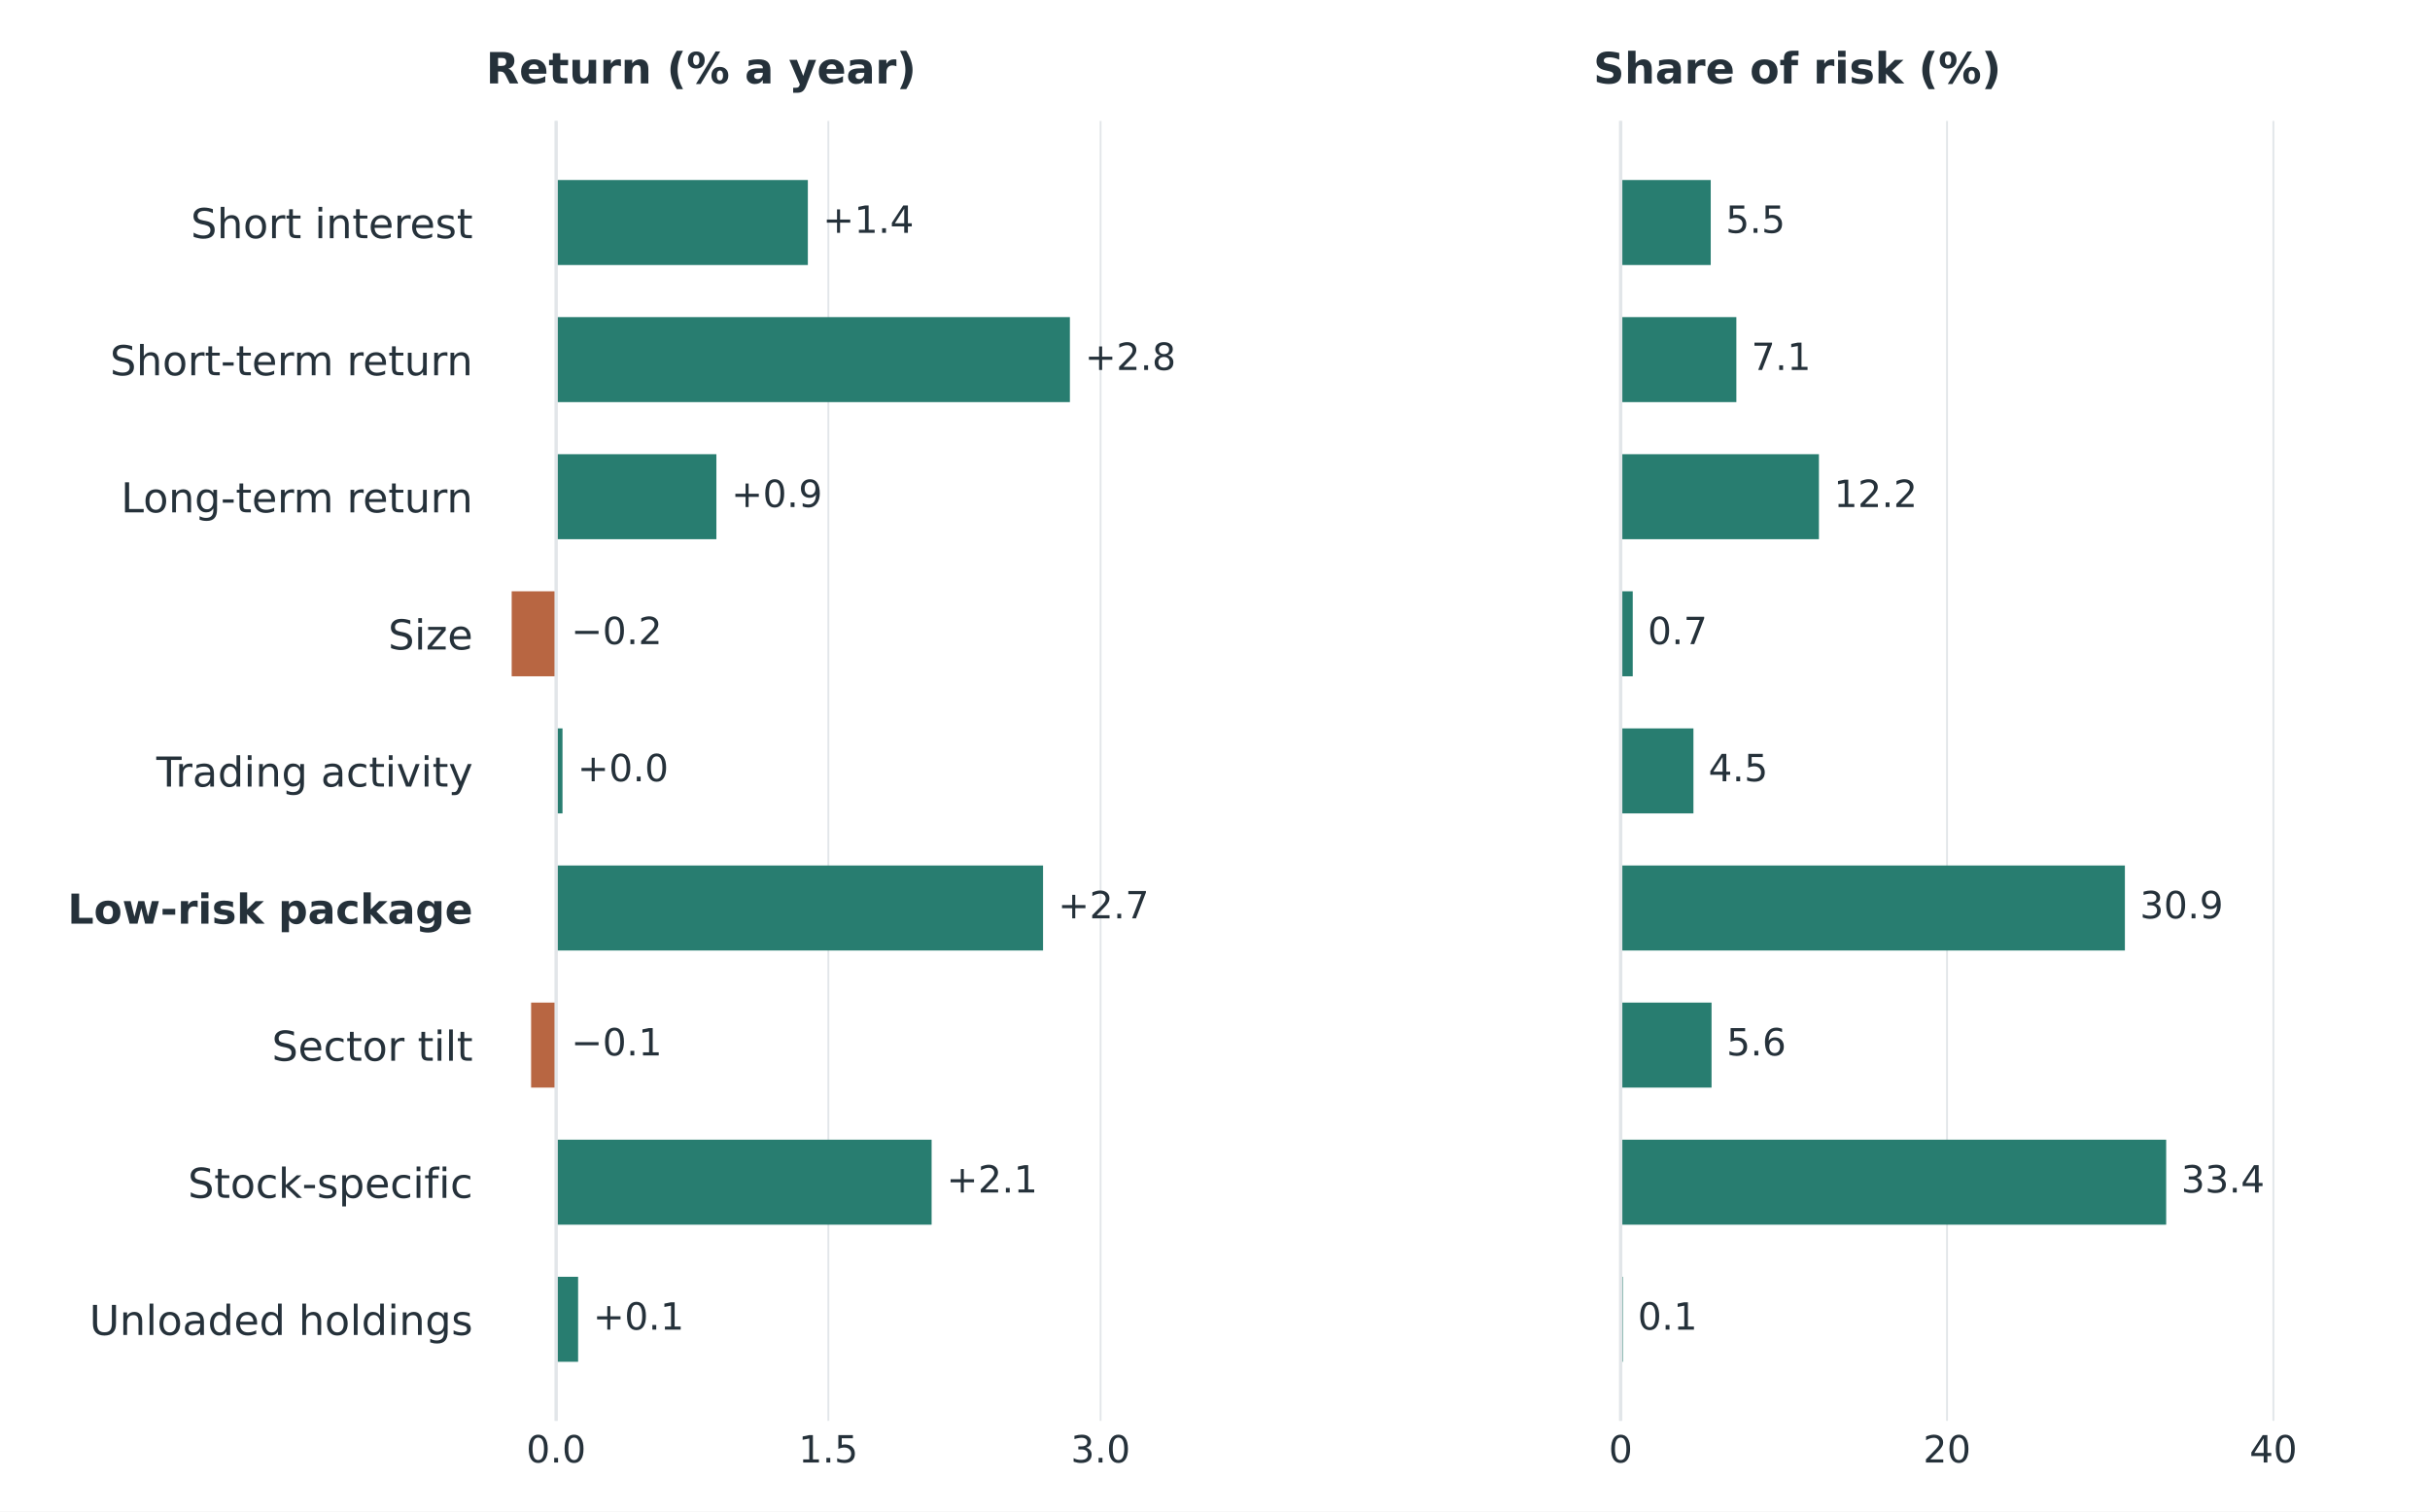
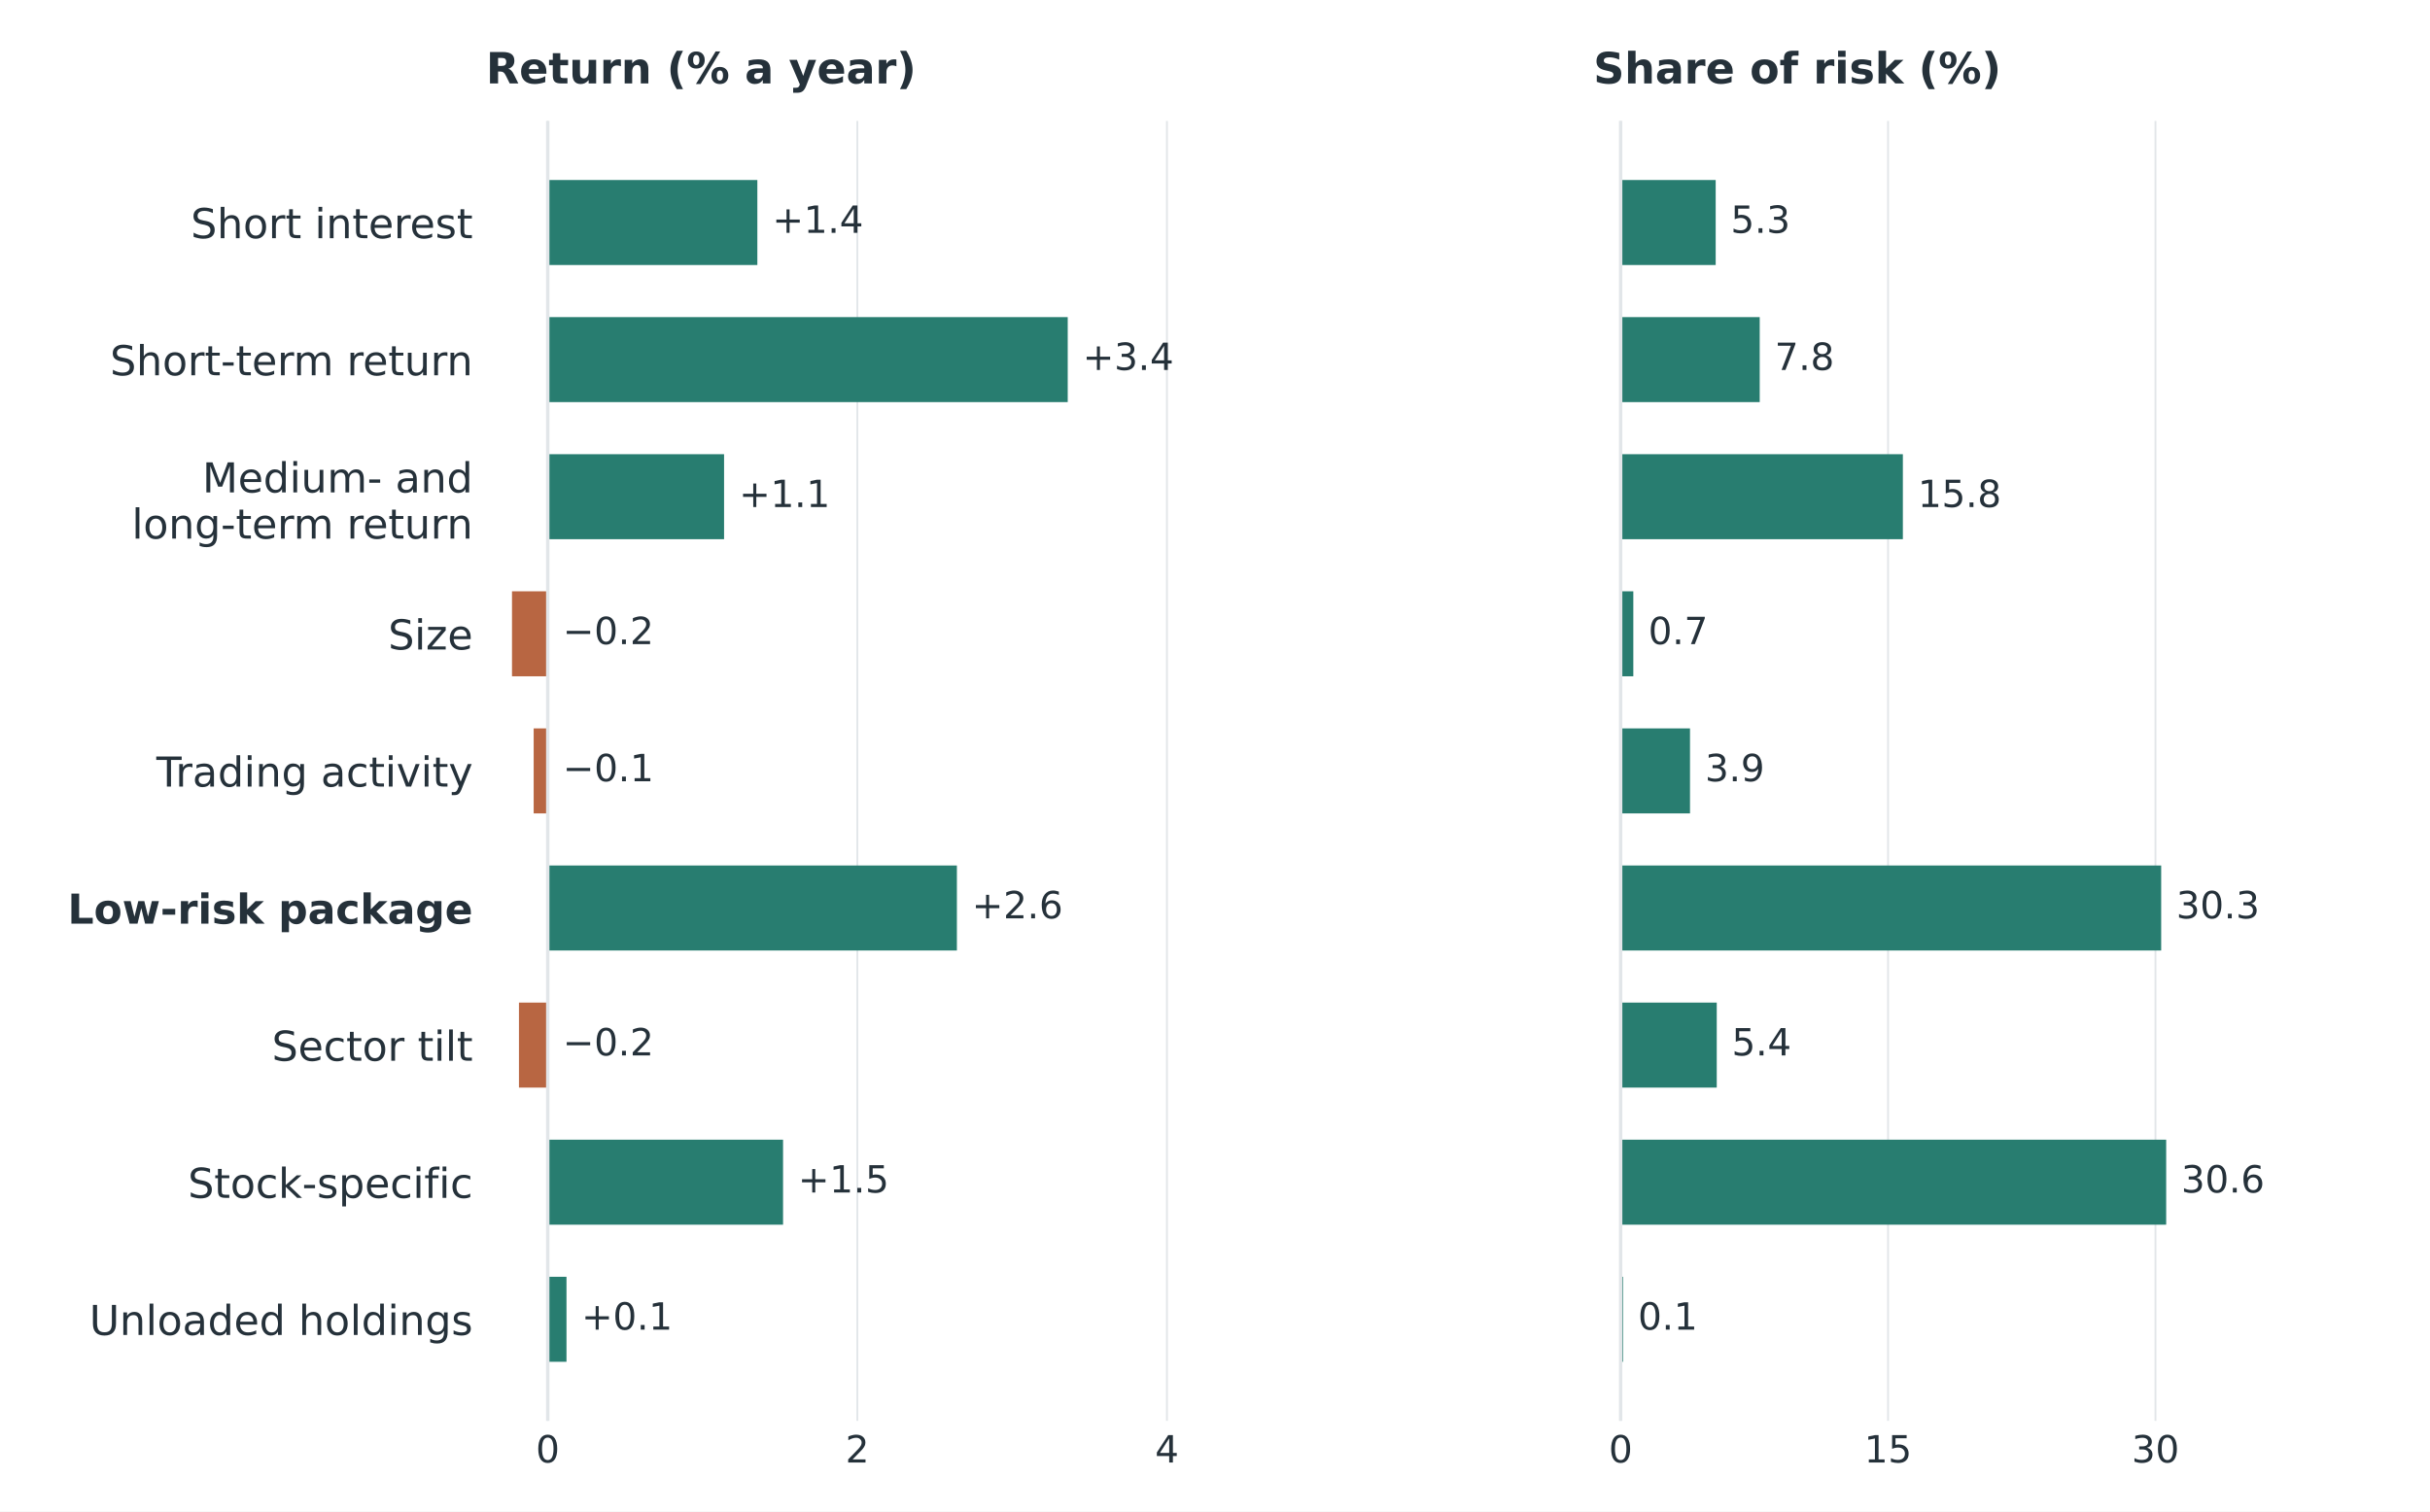
<svg xmlns="http://www.w3.org/2000/svg" width="648pt" height="403.2pt" viewBox="0 0 648 403.2" version="1.1">
  <defs>
    <style type="text/css">*{stroke-linejoin: round; stroke-linecap: butt}</style>
  </defs>
  <g id="figure_1">
    <g id="patch_1">
      <path d="M 0 403.2 L 648 403.2 L 648 0 L 0 0 z " style="fill: #ffffff" />
    </g>
    <g id="axes_1">
      <g id="patch_2">
        <path d="M 129.6 379.008 L 333.257 379.008 L 333.257 32.256 L 129.6 32.256 z " style="fill: #ffffff" />
      </g>
      <g id="matplotlib.axis_1">
        <g id="xtick_1">
          <g id="line2d_1">
-             <path d="M 148.306 379.008 L 148.306 32.256 " clip-path="url(#p1040b1a7fe)" style="fill: none; stroke: #e2e6e9; stroke-width: 0.5; stroke-linecap: square" />
+             <path d="M 146.069 379.008 L 146.069 32.256 " clip-path="url(#p1040b1a7fe)" style="fill: none; stroke: #e2e6e9; stroke-width: 0.5; stroke-linecap: square" />
          </g>
          <g id="line2d_2" />
          <g id="text_1">
-             <text style="font-size: 10px; font-family: 'DejaVu Sans', 'Arial', sans-serif; text-anchor: middle; fill: #25313a" x="148.306" y="390.106" transform="rotate(-0 148.3063 390.1064)">0.0</text>
+             <text style="font-size: 10px; font-family: 'DejaVu Sans', 'Arial', sans-serif; text-anchor: middle; fill: #25313a" x="146.069" y="390.106" transform="rotate(-0 146.0685 390.1064)">0</text>
          </g>
        </g>
        <g id="xtick_2">
          <g id="line2d_3">
-             <path d="M 220.896 379.008 L 220.896 32.256 " clip-path="url(#p1040b1a7fe)" style="fill: none; stroke: #e2e6e9; stroke-width: 0.5; stroke-linecap: square" />
+             <path d="M 228.628 379.008 L 228.628 32.256 " clip-path="url(#p1040b1a7fe)" style="fill: none; stroke: #e2e6e9; stroke-width: 0.5; stroke-linecap: square" />
          </g>
          <g id="line2d_4" />
          <g id="text_2">
-             <text style="font-size: 10px; font-family: 'DejaVu Sans', 'Arial', sans-serif; text-anchor: middle; fill: #25313a" x="220.896" y="390.106" transform="rotate(-0 220.8958 390.1064)">1.5</text>
+             <text style="font-size: 10px; font-family: 'DejaVu Sans', 'Arial', sans-serif; text-anchor: middle; fill: #25313a" x="228.628" y="390.106" transform="rotate(-0 228.6277 390.1064)">2</text>
          </g>
        </g>
        <g id="xtick_3">
          <g id="line2d_5">
-             <path d="M 293.485 379.008 L 293.485 32.256 " clip-path="url(#p1040b1a7fe)" style="fill: none; stroke: #e2e6e9; stroke-width: 0.5; stroke-linecap: square" />
+             <path d="M 311.187 379.008 L 311.187 32.256 " clip-path="url(#p1040b1a7fe)" style="fill: none; stroke: #e2e6e9; stroke-width: 0.5; stroke-linecap: square" />
          </g>
          <g id="line2d_6" />
          <g id="text_3">
-             <text style="font-size: 10px; font-family: 'DejaVu Sans', 'Arial', sans-serif; text-anchor: middle; fill: #25313a" x="293.485" y="390.106" transform="rotate(-0 293.4853 390.1064)">3.0</text>
+             <text style="font-size: 10px; font-family: 'DejaVu Sans', 'Arial', sans-serif; text-anchor: middle; fill: #25313a" x="311.187" y="390.106" transform="rotate(-0 311.187 390.1064)">4</text>
          </g>
        </g>
      </g>
      <g id="matplotlib.axis_2">
        <g id="ytick_1">
          <g id="line2d_7" />
          <g id="text_4">
            <text style="font-size: 11px; font-family: 'DejaVu Sans', 'Arial', sans-serif; text-anchor: end; fill: #25313a" x="126.1" y="63.533" transform="rotate(-0 126.1 63.53314)">Short interest</text>
          </g>
        </g>
        <g id="ytick_2">
          <g id="line2d_8" />
          <g id="text_5">
            <text style="font-size: 11px; font-family: 'DejaVu Sans', 'Arial', sans-serif; text-anchor: end; fill: #25313a" x="126.1" y="100.103" transform="rotate(-0 126.1 100.1026)">Short-term return</text>
          </g>
        </g>
        <g id="ytick_3">
          <g id="line2d_9" />
          <g id="text_6">
-             <text style="font-size: 11px; font-family: 'DejaVu Sans', 'Arial', sans-serif; text-anchor: end; fill: #25313a" x="126.1" y="136.672" transform="rotate(-0 126.1 136.6721)">Long-term return</text>
+             <text style="font-size: 11px; font-family: 'DejaVu Sans', 'Arial', sans-serif; fill: #25313a" transform="translate(53.95547 131.3492)">Medium- and</text>
+             <text style="font-size: 11px; font-family: 'DejaVu Sans', 'Arial', sans-serif; fill: #25313a" transform="translate(35.14203 143.6668)">long-term return</text>
          </g>
        </g>
        <g id="ytick_4">
          <g id="line2d_10" />
          <g id="text_7">
            <text style="font-size: 11px; font-family: 'DejaVu Sans', 'Arial', sans-serif; text-anchor: end; fill: #25313a" x="126.1" y="173.242" transform="rotate(-0 126.1 173.2416)">Size</text>
          </g>
        </g>
        <g id="ytick_5">
          <g id="line2d_11" />
          <g id="text_8">
            <text style="font-size: 11px; font-family: 'DejaVu Sans', 'Arial', sans-serif; text-anchor: end; fill: #25313a" x="126.1" y="209.811" transform="rotate(-0 126.1 209.8111)">Trading activity</text>
          </g>
        </g>
        <g id="ytick_6">
          <g id="line2d_12" />
          <g id="text_9">
            <text style="font-weight: 700; font-size: 11px; font-family: 'DejaVu Sans', 'Arial', sans-serif; text-anchor: end; fill: #25313a" x="126.1" y="246.381" transform="rotate(-0 126.1 246.3806)">Low-risk package</text>
          </g>
        </g>
        <g id="ytick_7">
          <g id="line2d_13" />
          <g id="text_10">
            <text style="font-size: 11px; font-family: 'DejaVu Sans', 'Arial', sans-serif; text-anchor: end; fill: #25313a" x="126.1" y="282.95" transform="rotate(-0 126.1 282.9501)">Sector tilt</text>
          </g>
        </g>
        <g id="ytick_8">
          <g id="line2d_14" />
          <g id="text_11">
            <text style="font-size: 11px; font-family: 'DejaVu Sans', 'Arial', sans-serif; text-anchor: end; fill: #25313a" x="126.1" y="319.52" transform="rotate(-0 126.1 319.5196)">Stock-specific</text>
          </g>
        </g>
        <g id="ytick_9">
          <g id="line2d_15" />
          <g id="text_12">
            <text style="font-size: 11px; font-family: 'DejaVu Sans', 'Arial', sans-serif; text-anchor: end; fill: #25313a" x="126.1" y="356.089" transform="rotate(-0 126.1 356.0891)">Unloaded holdings</text>
          </g>
        </g>
      </g>
      <g id="patch_3">
-         <path d="M 148.306 48.017 L 215.427 48.017 L 215.427 70.691 L 148.306 70.691 z " clip-path="url(#p1040b1a7fe)" style="fill: #287d70" />
+         <path d="M 146.069 48.017 L 201.961 48.017 L 201.961 70.691 L 146.069 70.691 z " clip-path="url(#p1040b1a7fe)" style="fill: #287d70" />
      </g>
      <g id="patch_4">
-         <path d="M 148.306 84.587 L 285.307 84.587 L 285.307 107.26 L 148.306 107.26 z " clip-path="url(#p1040b1a7fe)" style="fill: #287d70" />
+         <path d="M 146.069 84.587 L 284.727 84.587 L 284.727 107.26 L 146.069 107.26 z " clip-path="url(#p1040b1a7fe)" style="fill: #287d70" />
      </g>
      <g id="patch_5">
-         <path d="M 148.306 121.156 L 191.037 121.156 L 191.037 143.83 L 148.306 143.83 z " clip-path="url(#p1040b1a7fe)" style="fill: #287d70" />
+         <path d="M 146.069 121.156 L 193.086 121.156 L 193.086 143.83 L 146.069 143.83 z " clip-path="url(#p1040b1a7fe)" style="fill: #287d70" />
      </g>
      <g id="patch_6">
-         <path d="M 148.306 157.726 L 136.45 157.726 L 136.45 180.399 L 148.306 180.399 z " clip-path="url(#p1040b1a7fe)" style="fill: #b86642" />
+         <path d="M 146.069 157.726 L 136.533 157.726 L 136.533 180.399 L 146.069 180.399 z " clip-path="url(#p1040b1a7fe)" style="fill: #b86642" />
      </g>
      <g id="patch_7">
-         <path d="M 148.306 194.295 L 150 194.295 L 150 216.969 L 148.306 216.969 z " clip-path="url(#p1040b1a7fe)" style="fill: #287d70" />
+         <path d="M 146.069 194.295 L 142.312 194.295 L 142.312 216.969 L 146.069 216.969 z " clip-path="url(#p1040b1a7fe)" style="fill: #b86642" />
      </g>
      <g id="patch_8">
-         <path d="M 148.306 230.865 L 278.145 230.865 L 278.145 253.538 L 148.306 253.538 z " clip-path="url(#p1040b1a7fe)" style="fill: #287d70" />
+         <path d="M 146.069 230.865 L 255.171 230.865 L 255.171 253.538 L 146.069 253.538 z " clip-path="url(#p1040b1a7fe)" style="fill: #287d70" />
      </g>
      <g id="patch_9">
-         <path d="M 148.306 267.434 L 141.628 267.434 L 141.628 290.108 L 148.306 290.108 z " clip-path="url(#p1040b1a7fe)" style="fill: #b86642" />
+         <path d="M 146.069 267.434 L 138.39 267.434 L 138.39 290.108 L 146.069 290.108 z " clip-path="url(#p1040b1a7fe)" style="fill: #b86642" />
      </g>
      <g id="patch_10">
-         <path d="M 148.306 304.004 L 248.431 304.004 L 248.431 326.677 L 148.306 326.677 z " clip-path="url(#p1040b1a7fe)" style="fill: #287d70" />
+         <path d="M 146.069 304.004 L 208.814 304.004 L 208.814 326.677 L 146.069 326.677 z " clip-path="url(#p1040b1a7fe)" style="fill: #287d70" />
      </g>
      <g id="patch_11">
-         <path d="M 148.306 340.573 L 154.162 340.573 L 154.162 363.247 L 148.306 363.247 z " clip-path="url(#p1040b1a7fe)" style="fill: #287d70" />
+         <path d="M 146.069 340.573 L 151.063 340.573 L 151.063 363.247 L 146.069 363.247 z " clip-path="url(#p1040b1a7fe)" style="fill: #287d70" />
      </g>
      <g id="line2d_16">
-         <path d="M 148.306 379.008 L 148.306 32.256 " clip-path="url(#p1040b1a7fe)" style="fill: none; stroke: #e2e6e9; stroke-width: 0.9; stroke-linecap: square" />
+         <path d="M 146.069 379.008 L 146.069 32.256 " clip-path="url(#p1040b1a7fe)" style="fill: none; stroke: #e2e6e9; stroke-width: 0.9; stroke-linecap: square" />
      </g>
      <g id="text_13">
-         <text style="font-size: 10px; font-family: 'DejaVu Sans', 'Arial', sans-serif; text-anchor: start; fill: #25313a" x="219.427" y="62.113" transform="rotate(-0 219.4274 62.11337)">+1.4</text>
+         <text style="font-size: 10px; font-family: 'DejaVu Sans', 'Arial', sans-serif; text-anchor: start; fill: #25313a" x="205.961" y="62.113" transform="rotate(-0 205.9611 62.11337)">+1.4</text>
      </g>
      <g id="text_14">
-         <text style="font-size: 10px; font-family: 'DejaVu Sans', 'Arial', sans-serif; text-anchor: start; fill: #25313a" x="289.307" y="98.683" transform="rotate(-0 289.3069 98.68287)">+2.8</text>
+         <text style="font-size: 10px; font-family: 'DejaVu Sans', 'Arial', sans-serif; text-anchor: start; fill: #25313a" x="288.727" y="98.683" transform="rotate(-0 288.7268 98.68287)">+3.4</text>
      </g>
      <g id="text_15">
-         <text style="font-size: 10px; font-family: 'DejaVu Sans', 'Arial', sans-serif; text-anchor: start; fill: #25313a" x="195.037" y="135.252" transform="rotate(-0 195.0373 135.2524)">+0.9</text>
+         <text style="font-size: 10px; font-family: 'DejaVu Sans', 'Arial', sans-serif; text-anchor: start; fill: #25313a" x="197.086" y="135.252" transform="rotate(-0 197.086 135.2524)">+1.1</text>
      </g>
      <g id="text_16">
-         <text style="font-size: 10px; font-family: 'DejaVu Sans', 'Arial', sans-serif; text-anchor: start; fill: #25313a" x="152.306" y="171.822" transform="rotate(-0 152.3063 171.8219)">−0.2</text>
+         <text style="font-size: 10px; font-family: 'DejaVu Sans', 'Arial', sans-serif; text-anchor: start; fill: #25313a" x="150.069" y="171.822" transform="rotate(-0 150.0685 171.8219)">−0.2</text>
      </g>
      <g id="text_17">
-         <text style="font-size: 10px; font-family: 'DejaVu Sans', 'Arial', sans-serif; text-anchor: start; fill: #25313a" x="154" y="208.391" transform="rotate(-0 154.0001 208.3914)">+0.0</text>
+         <text style="font-size: 10px; font-family: 'DejaVu Sans', 'Arial', sans-serif; text-anchor: start; fill: #25313a" x="150.069" y="208.391" transform="rotate(-0 150.0685 208.3914)">−0.1</text>
      </g>
      <g id="text_18">
-         <text style="font-size: 10px; font-family: 'DejaVu Sans', 'Arial', sans-serif; text-anchor: start; fill: #25313a" x="282.145" y="244.961" transform="rotate(-0 282.1448 244.9609)">+2.7</text>
+         <text style="font-size: 10px; font-family: 'DejaVu Sans', 'Arial', sans-serif; text-anchor: start; fill: #25313a" x="259.171" y="244.961" transform="rotate(-0 259.1705 244.9609)">+2.6</text>
      </g>
      <g id="text_19">
-         <text style="font-size: 10px; font-family: 'DejaVu Sans', 'Arial', sans-serif; text-anchor: start; fill: #25313a" x="152.306" y="281.53" transform="rotate(-0 152.3063 281.5304)">−0.1</text>
+         <text style="font-size: 10px; font-family: 'DejaVu Sans', 'Arial', sans-serif; text-anchor: start; fill: #25313a" x="150.069" y="281.53" transform="rotate(-0 150.0685 281.5304)">−0.2</text>
      </g>
      <g id="text_20">
-         <text style="font-size: 10px; font-family: 'DejaVu Sans', 'Arial', sans-serif; text-anchor: start; fill: #25313a" x="252.431" y="318.1" transform="rotate(-0 252.4315 318.0999)">+2.1</text>
+         <text style="font-size: 10px; font-family: 'DejaVu Sans', 'Arial', sans-serif; text-anchor: start; fill: #25313a" x="212.814" y="318.1" transform="rotate(-0 212.8135 318.0999)">+1.5</text>
      </g>
      <g id="text_21">
-         <text style="font-size: 10px; font-family: 'DejaVu Sans', 'Arial', sans-serif; text-anchor: start; fill: #25313a" x="158.162" y="354.669" transform="rotate(-0 158.1619 354.6694)">+0.1</text>
+         <text style="font-size: 10px; font-family: 'DejaVu Sans', 'Arial', sans-serif; text-anchor: start; fill: #25313a" x="155.063" y="354.669" transform="rotate(-0 155.0633 354.6694)">+0.1</text>
      </g>
      <g id="text_22">
        <text style="font-weight: 600; font-size: 11.5px; font-family: 'DejaVu Sans', 'Arial', sans-serif; text-anchor: start; fill: #25313a" x="129.6" y="22.256" transform="rotate(-0 129.6 22.256)">Return (% a year)</text>
      </g>
    </g>
    <g id="axes_2">
      <g id="patch_12">
        <path d="M 424.903 379.008 L 628.56 379.008 L 628.56 32.256 L 424.903 32.256 z " style="fill: #ffffff" />
      </g>
      <g id="matplotlib.axis_3">
        <g id="xtick_4">
          <g id="line2d_17">
            <path d="M 432.176 379.008 L 432.176 32.256 " clip-path="url(#pf85a643694)" style="fill: none; stroke: #e2e6e9; stroke-width: 0.5; stroke-linecap: square" />
          </g>
          <g id="line2d_18" />
          <g id="text_23">
            <text style="font-size: 10px; font-family: 'DejaVu Sans', 'Arial', sans-serif; text-anchor: middle; fill: #25313a" x="432.176" y="390.106" transform="rotate(-0 432.1763 390.1064)">0</text>
          </g>
        </g>
        <g id="xtick_5">
          <g id="line2d_19">
-             <path d="M 519.206 379.008 L 519.206 32.256 " clip-path="url(#pf85a643694)" style="fill: none; stroke: #e2e6e9; stroke-width: 0.5; stroke-linecap: square" />
+             <path d="M 503.485 379.008 L 503.485 32.256 " clip-path="url(#pf85a643694)" style="fill: none; stroke: #e2e6e9; stroke-width: 0.5; stroke-linecap: square" />
          </g>
          <g id="line2d_20" />
          <g id="text_24">
-             <text style="font-size: 10px; font-family: 'DejaVu Sans', 'Arial', sans-serif; text-anchor: middle; fill: #25313a" x="519.206" y="390.106" transform="rotate(-0 519.2056 390.1064)">20</text>
+             <text style="font-size: 10px; font-family: 'DejaVu Sans', 'Arial', sans-serif; text-anchor: middle; fill: #25313a" x="503.485" y="390.106" transform="rotate(-0 503.4848 390.1064)">15</text>
          </g>
        </g>
        <g id="xtick_6">
          <g id="line2d_21">
-             <path d="M 606.235 379.008 L 606.235 32.256 " clip-path="url(#pf85a643694)" style="fill: none; stroke: #e2e6e9; stroke-width: 0.5; stroke-linecap: square" />
+             <path d="M 574.793 379.008 L 574.793 32.256 " clip-path="url(#pf85a643694)" style="fill: none; stroke: #e2e6e9; stroke-width: 0.5; stroke-linecap: square" />
          </g>
          <g id="line2d_22" />
          <g id="text_25">
-             <text style="font-size: 10px; font-family: 'DejaVu Sans', 'Arial', sans-serif; text-anchor: middle; fill: #25313a" x="606.235" y="390.106" transform="rotate(-0 606.2348 390.1064)">40</text>
+             <text style="font-size: 10px; font-family: 'DejaVu Sans', 'Arial', sans-serif; text-anchor: middle; fill: #25313a" x="574.793" y="390.106" transform="rotate(-0 574.7934 390.1064)">30</text>
          </g>
        </g>
      </g>
      <g id="matplotlib.axis_4">
        <g id="ytick_10">
          <g id="line2d_23" />
        </g>
        <g id="ytick_11">
          <g id="line2d_24" />
        </g>
        <g id="ytick_12">
          <g id="line2d_25" />
        </g>
        <g id="ytick_13">
          <g id="line2d_26" />
        </g>
        <g id="ytick_14">
          <g id="line2d_27" />
        </g>
        <g id="ytick_15">
          <g id="line2d_28" />
        </g>
        <g id="ytick_16">
          <g id="line2d_29" />
        </g>
        <g id="ytick_17">
          <g id="line2d_30" />
        </g>
        <g id="ytick_18">
          <g id="line2d_31" />
        </g>
      </g>
      <g id="patch_13">
-         <path d="M 432.176 48.017 L 456.196 48.017 L 456.196 70.691 L 432.176 70.691 z " clip-path="url(#pf85a643694)" style="fill: #287d70" />
+         <path d="M 432.176 48.017 L 457.515 48.017 L 457.515 70.691 L 432.176 70.691 z " clip-path="url(#pf85a643694)" style="fill: #287d70" />
      </g>
      <g id="patch_14">
-         <path d="M 432.176 84.587 L 463.028 84.587 L 463.028 107.26 L 432.176 107.26 z " clip-path="url(#pf85a643694)" style="fill: #287d70" />
+         <path d="M 432.176 84.587 L 469.257 84.587 L 469.257 107.26 L 432.176 107.26 z " clip-path="url(#pf85a643694)" style="fill: #287d70" />
      </g>
      <g id="patch_15">
-         <path d="M 432.176 121.156 L 485.047 121.156 L 485.047 143.83 L 432.176 143.83 z " clip-path="url(#pf85a643694)" style="fill: #287d70" />
+         <path d="M 432.176 121.156 L 507.431 121.156 L 507.431 143.83 L 432.176 143.83 z " clip-path="url(#pf85a643694)" style="fill: #287d70" />
      </g>
      <g id="patch_16">
-         <path d="M 432.176 157.726 L 435.396 157.726 L 435.396 180.399 L 432.176 180.399 z " clip-path="url(#pf85a643694)" style="fill: #287d70" />
+         <path d="M 432.176 157.726 L 435.552 157.726 L 435.552 180.399 L 432.176 180.399 z " clip-path="url(#pf85a643694)" style="fill: #287d70" />
      </g>
      <g id="patch_17">
-         <path d="M 432.176 194.295 L 451.584 194.295 L 451.584 216.969 L 432.176 216.969 z " clip-path="url(#pf85a643694)" style="fill: #287d70" />
+         <path d="M 432.176 194.295 L 450.669 194.295 L 450.669 216.969 L 432.176 216.969 z " clip-path="url(#pf85a643694)" style="fill: #287d70" />
      </g>
      <g id="patch_18">
-         <path d="M 432.176 230.865 L 566.637 230.865 L 566.637 253.538 L 432.176 253.538 z " clip-path="url(#pf85a643694)" style="fill: #287d70" />
+         <path d="M 432.176 230.865 L 576.315 230.865 L 576.315 253.538 L 432.176 253.538 z " clip-path="url(#pf85a643694)" style="fill: #287d70" />
      </g>
      <g id="patch_19">
-         <path d="M 432.176 267.434 L 456.414 267.434 L 456.414 290.108 L 432.176 290.108 z " clip-path="url(#pf85a643694)" style="fill: #287d70" />
+         <path d="M 432.176 267.434 L 457.8 267.434 L 457.8 290.108 L 432.176 290.108 z " clip-path="url(#pf85a643694)" style="fill: #287d70" />
      </g>
      <g id="patch_20">
        <path d="M 432.176 304.004 L 577.646 304.004 L 577.646 326.677 L 432.176 326.677 z " clip-path="url(#pf85a643694)" style="fill: #287d70" />
      </g>
      <g id="patch_21">
-         <path d="M 432.176 340.573 L 432.742 340.573 L 432.742 363.247 L 432.176 363.247 z " clip-path="url(#pf85a643694)" style="fill: #287d70" />
+         <path d="M 432.176 340.573 L 432.794 340.573 L 432.794 363.247 L 432.176 363.247 z " clip-path="url(#pf85a643694)" style="fill: #287d70" />
      </g>
      <g id="line2d_32">
        <path d="M 432.176 379.008 L 432.176 32.256 " clip-path="url(#pf85a643694)" style="fill: none; stroke: #e2e6e9; stroke-width: 0.9; stroke-linecap: square" />
      </g>
      <g id="text_26">
-         <text style="font-size: 10px; font-family: 'DejaVu Sans', 'Arial', sans-serif; text-anchor: start; fill: #25313a" x="460.196" y="62.113" transform="rotate(-0 460.1964 62.11337)">5.5</text>
+         <text style="font-size: 10px; font-family: 'DejaVu Sans', 'Arial', sans-serif; text-anchor: start; fill: #25313a" x="461.515" y="62.113" transform="rotate(-0 461.5146 62.11337)">5.3</text>
      </g>
      <g id="text_27">
-         <text style="font-size: 10px; font-family: 'DejaVu Sans', 'Arial', sans-serif; text-anchor: start; fill: #25313a" x="467.028" y="98.683" transform="rotate(-0 467.0282 98.68287)">7.1</text>
+         <text style="font-size: 10px; font-family: 'DejaVu Sans', 'Arial', sans-serif; text-anchor: start; fill: #25313a" x="473.257" y="98.683" transform="rotate(-0 473.2568 98.68287)">7.8</text>
      </g>
      <g id="text_28">
-         <text style="font-size: 10px; font-family: 'DejaVu Sans', 'Arial', sans-serif; text-anchor: start; fill: #25313a" x="489.047" y="135.252" transform="rotate(-0 489.0466 135.2524)">12.2</text>
+         <text style="font-size: 10px; font-family: 'DejaVu Sans', 'Arial', sans-serif; text-anchor: start; fill: #25313a" x="511.431" y="135.252" transform="rotate(-0 511.4306 135.2524)">15.8</text>
      </g>
      <g id="text_29">
-         <text style="font-size: 10px; font-family: 'DejaVu Sans', 'Arial', sans-serif; text-anchor: start; fill: #25313a" x="439.396" y="171.822" transform="rotate(-0 439.3964 171.8219)">0.7</text>
+         <text style="font-size: 10px; font-family: 'DejaVu Sans', 'Arial', sans-serif; text-anchor: start; fill: #25313a" x="439.552" y="171.822" transform="rotate(-0 439.5516 171.8219)">0.7</text>
      </g>
      <g id="text_30">
-         <text style="font-size: 10px; font-family: 'DejaVu Sans', 'Arial', sans-serif; text-anchor: start; fill: #25313a" x="455.584" y="208.391" transform="rotate(-0 455.5838 208.3914)">4.5</text>
+         <text style="font-size: 10px; font-family: 'DejaVu Sans', 'Arial', sans-serif; text-anchor: start; fill: #25313a" x="454.669" y="208.391" transform="rotate(-0 454.669 208.3914)">3.9</text>
      </g>
      <g id="text_31">
-         <text style="font-size: 10px; font-family: 'DejaVu Sans', 'Arial', sans-serif; text-anchor: start; fill: #25313a" x="570.637" y="244.961" transform="rotate(-0 570.6365 244.9609)">30.9</text>
+         <text style="font-size: 10px; font-family: 'DejaVu Sans', 'Arial', sans-serif; text-anchor: start; fill: #25313a" x="580.315" y="244.961" transform="rotate(-0 580.3146 244.9609)">30.3</text>
      </g>
      <g id="text_32">
-         <text style="font-size: 10px; font-family: 'DejaVu Sans', 'Arial', sans-serif; text-anchor: start; fill: #25313a" x="460.414" y="281.53" transform="rotate(-0 460.414 281.5304)">5.6</text>
+         <text style="font-size: 10px; font-family: 'DejaVu Sans', 'Arial', sans-serif; text-anchor: start; fill: #25313a" x="461.8" y="281.53" transform="rotate(-0 461.7999 281.5304)">5.4</text>
      </g>
      <g id="text_33">
-         <text style="font-size: 10px; font-family: 'DejaVu Sans', 'Arial', sans-serif; text-anchor: start; fill: #25313a" x="581.646" y="318.1" transform="rotate(-0 581.6457 318.0999)">33.4</text>
+         <text style="font-size: 10px; font-family: 'DejaVu Sans', 'Arial', sans-serif; text-anchor: start; fill: #25313a" x="581.646" y="318.1" transform="rotate(-0 581.6457 318.0999)">30.6</text>
      </g>
      <g id="text_34">
-         <text style="font-size: 10px; font-family: 'DejaVu Sans', 'Arial', sans-serif; text-anchor: start; fill: #25313a" x="436.742" y="354.669" transform="rotate(-0 436.742 354.6694)">0.1</text>
+         <text style="font-size: 10px; font-family: 'DejaVu Sans', 'Arial', sans-serif; text-anchor: start; fill: #25313a" x="436.794" y="354.669" transform="rotate(-0 436.7943 354.6694)">0.1</text>
      </g>
      <g id="text_35">
        <text style="font-weight: 600; font-size: 11.5px; font-family: 'DejaVu Sans', 'Arial', sans-serif; text-anchor: start; fill: #25313a" x="424.903" y="22.256" transform="rotate(-0 424.9029 22.256)">Share of risk (%)</text>
      </g>
    </g>
  </g>
  <defs>
    <clipPath id="p1040b1a7fe">
      <rect x="129.6" y="32.256" width="203.657" height="346.752" />
    </clipPath>
    <clipPath id="pf85a643694">
      <rect x="424.903" y="32.256" width="203.657" height="346.752" />
    </clipPath>
  </defs>
</svg>
